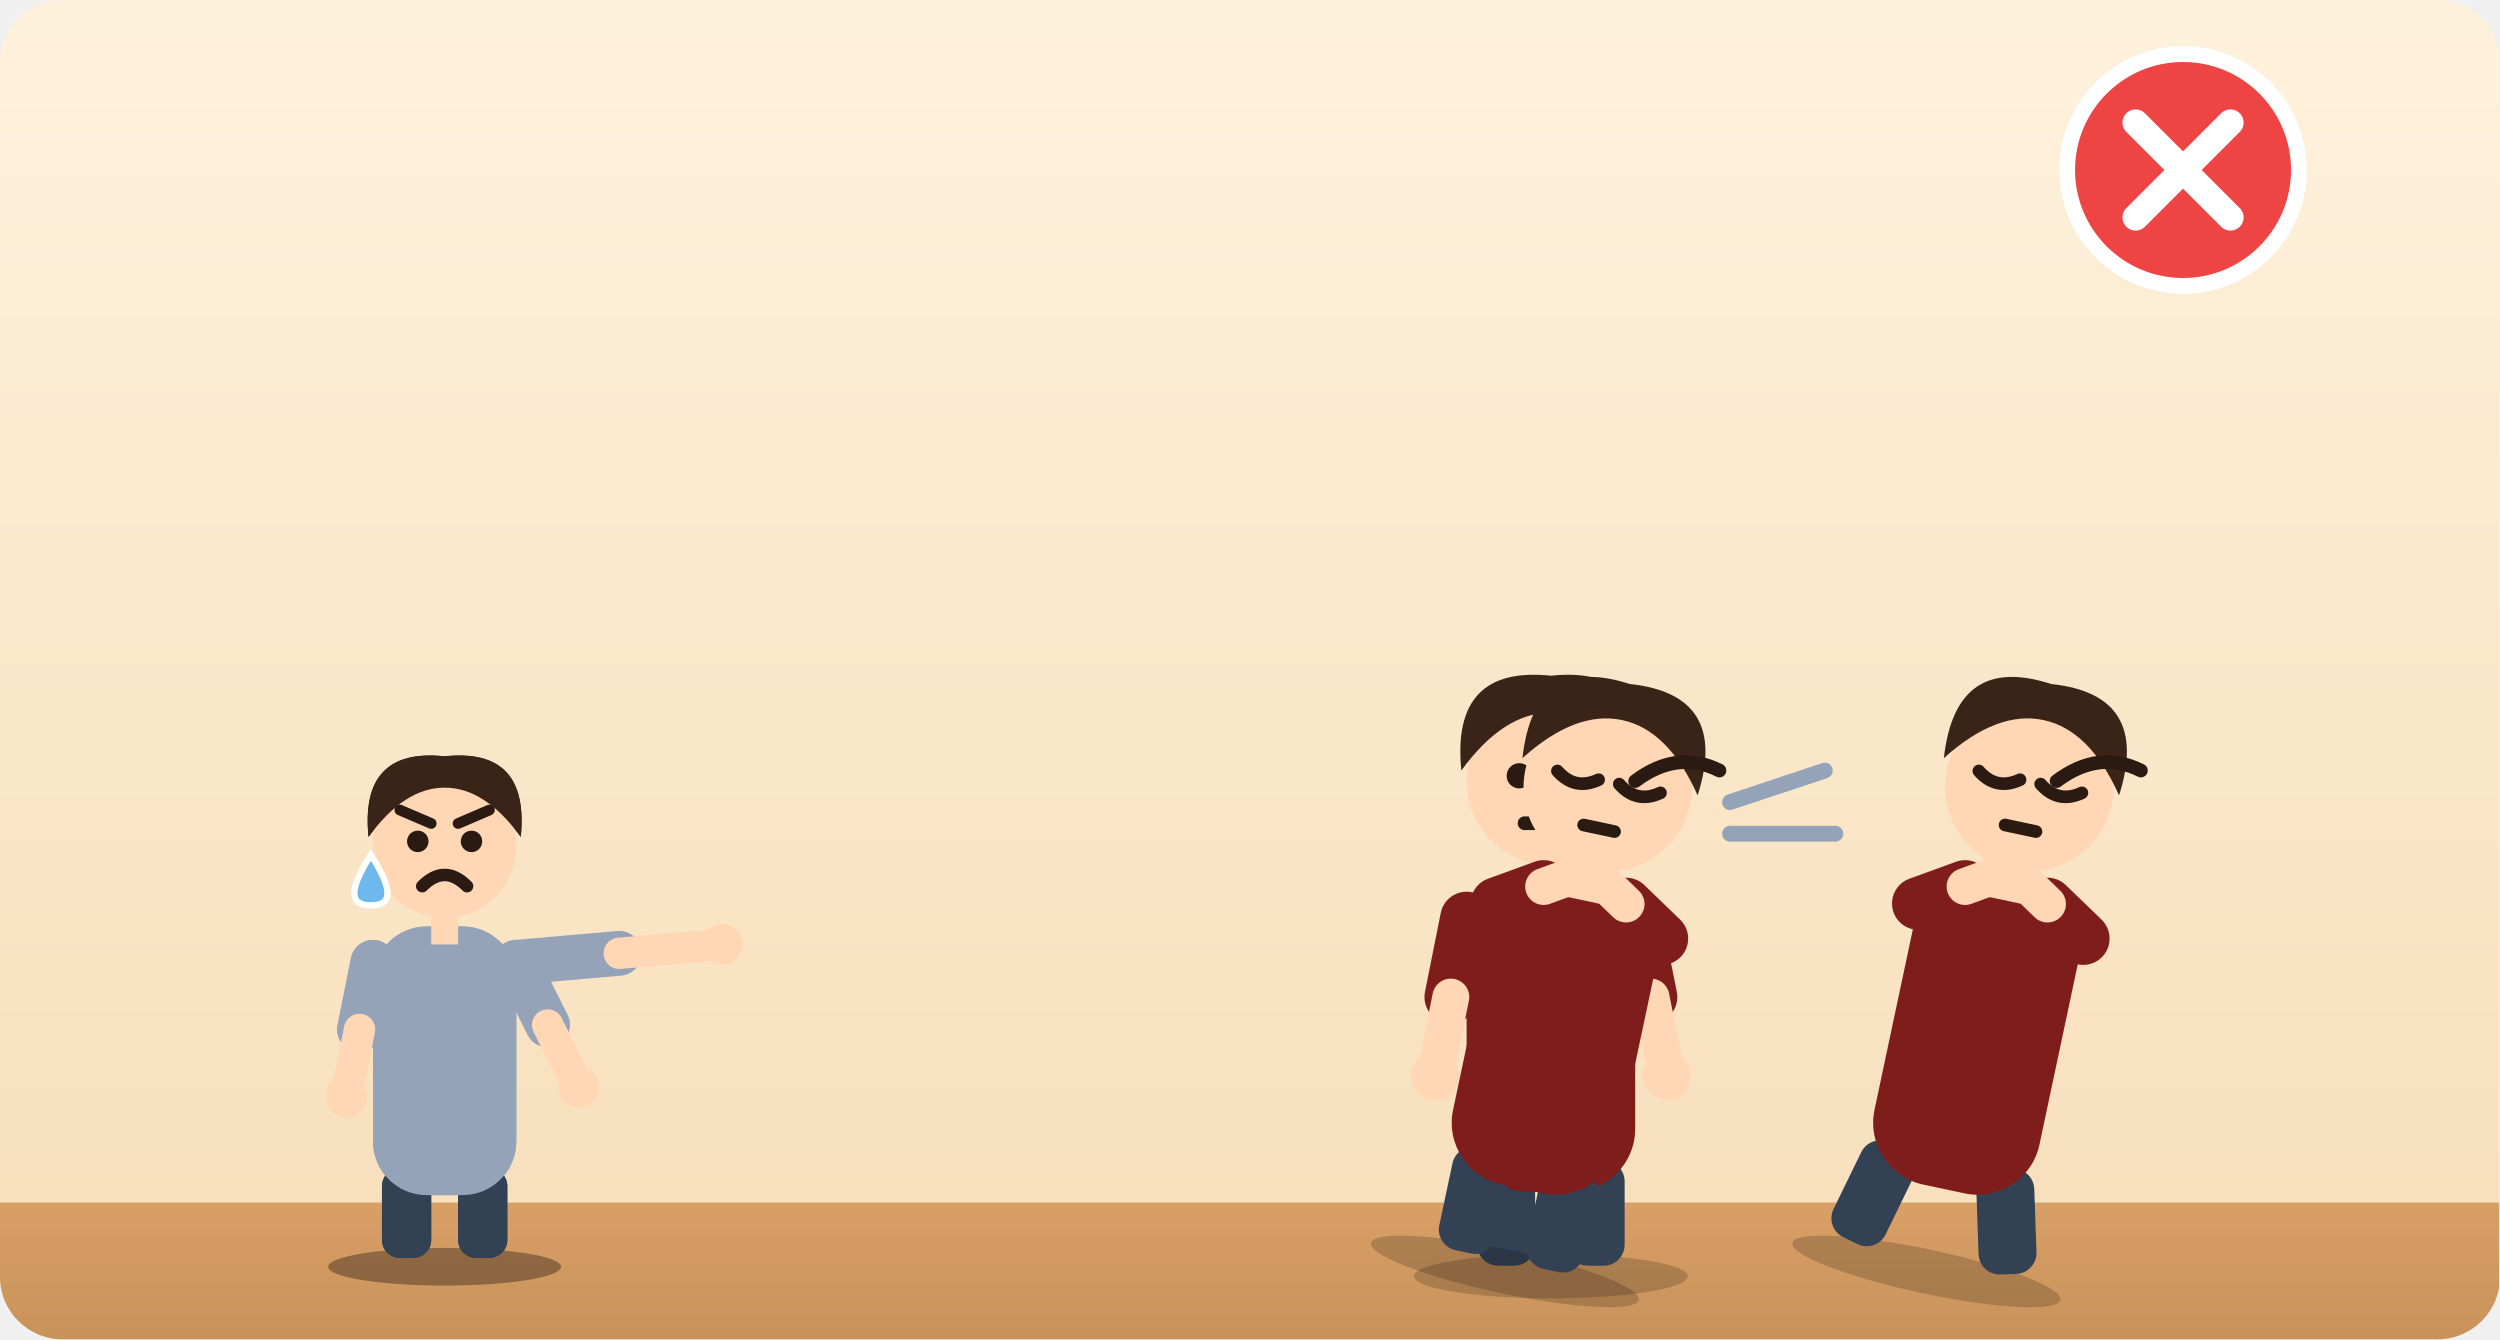
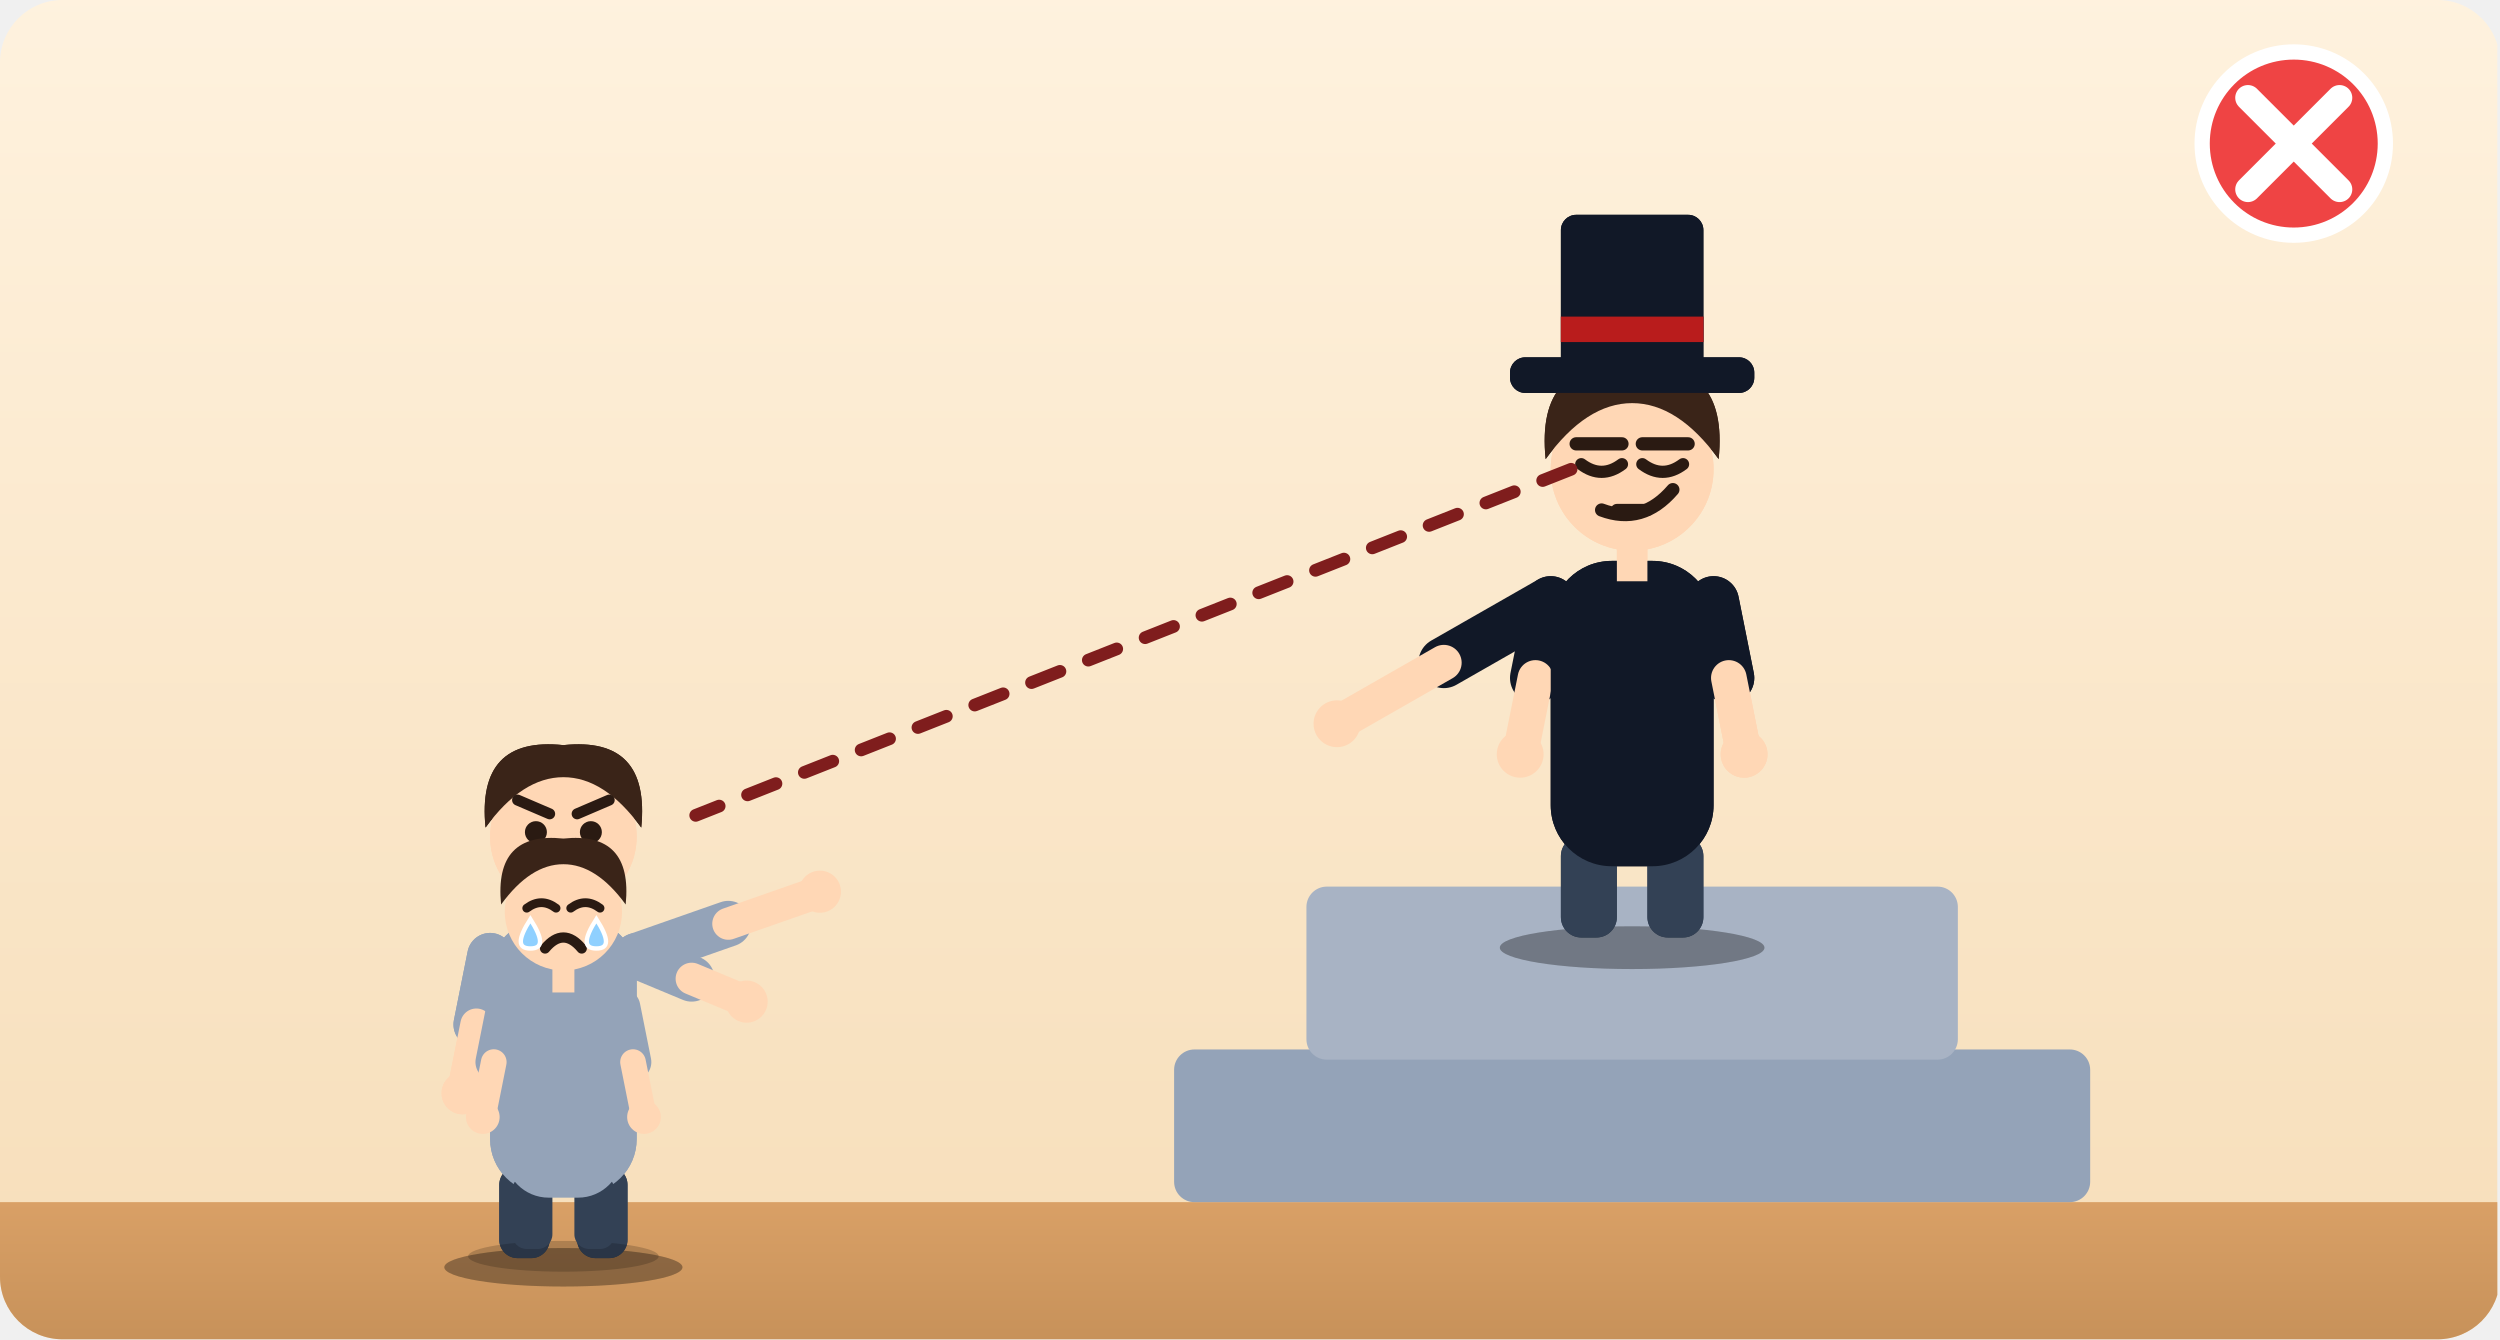
- <svg xmlns="http://www.w3.org/2000/svg" data-n="3" data-t="1" data-c="#7f1d1d" viewBox="0 0 560 300" role="img" aria-label="내민 손을 거들떠보지도 않고 팔짱 낀 채 고개를 쳐들고 가 버리는 경멸">
+ <svg xmlns="http://www.w3.org/2000/svg" data-n="3" data-t="1" data-c="#7f1d1d" viewBox="0 0 560 300" role="img" aria-label="높은 단 위에서 눈을 내리깔고 손가락질하며 깔보는 경멸">
  <defs>
    <clipPath id="contempt_clip">
      <rect width="560" height="300" rx="14" />
    </clipPath>
    <linearGradient id="contempt_sky" x1="0" y1="0" x2="0" y2="1">
      <stop offset="0" stop-color="#fff3e0" />
      <stop offset="1" stop-color="#f6dcb6" />
    </linearGradient>
    <linearGradient id="contempt_gr" x1="0" y1="0" x2="0" y2="1">
      <stop offset="0" stop-color="#d9a066" />
      <stop offset="1" stop-color="#b98650" />
    </linearGradient>
  </defs>
  <g clip-path="url(#contempt_clip)">
-     <g transform="translate(-101 -28) scale(1.18)">
+     <g transform="translate(-79 -18) scale(1.14)">
      <rect width="560" height="300" fill="url(#contempt_sky)" />
      <rect x="0" y="252" width="560" height="48" fill="url(#contempt_gr)" />
-       <g class="vs up" data-s="1" data-e="2">
-         <g transform="translate(170 254) scale(0.85)">
+       <g class="vs up" data-s="1">
+         <rect x="300" y="222" width="180" height="30" rx="4" fill="#94a3b8" />
+         <rect x="326" y="190" width="128" height="34" rx="4" fill="#a8b3c4" />
+       </g>
+       <g class="vs up" data-s="1" data-e="1">
+         <g transform="translate(390 190)">
+           <ellipse cx="0" cy="12" rx="26" ry="4.2" fill="#000" fill-opacity="0.18" />
+           <rect x="-14" y="-10" width="11" height="20" rx="4" fill="#334155" />
+           <rect x="3" y="-10" width="11" height="20" rx="4" fill="#334155" />
+           <rect x="-16" y="-64" width="32" height="60" rx="12" fill="#111827" />
+           <path d="M-16 -56L-19 -41" fill="none" stroke="#111827" stroke-width="10" stroke-linecap="round" stroke-linejoin="round" />
+           <path d="M-19 -41L-22 -26" fill="none" stroke="#ffd7b5" stroke-width="7" stroke-linecap="round" stroke-linejoin="round" />
+           <circle cx="-22" cy="-26" r="4.6" fill="#ffd7b5" />
+           <path d="M16 -56L19 -41" fill="none" stroke="#111827" stroke-width="10" stroke-linecap="round" stroke-linejoin="round" />
+           <path d="M19 -41L22 -26" fill="none" stroke="#ffd7b5" stroke-width="7" stroke-linecap="round" stroke-linejoin="round" />
+           <circle cx="22" cy="-26" r="4.6" fill="#ffd7b5" />
+           <rect x="-3" y="-68" width="6" height="8" fill="#ffd7b5" />
+           <circle cx="0" cy="-82" r="16" fill="#ffd7b5" />
+           <path d="M-17 -84Q-19 -104 0 -102Q19 -104 17 -84Q9 -95 0 -95Q-9 -95 -17 -84Z" fill="#3a2418" />
+           <circle cx="-6" cy="-83" r="2.4" fill="#2a1a12" />
+           <circle cx="6" cy="-83" r="2.4" fill="#2a1a12" />
+           <path d="M-5 -74H5" fill="none" stroke="#2a1a12" stroke-width="2.6" stroke-linecap="round" stroke-linejoin="round" />
+           <rect x="-14" y="-132" width="28" height="32" rx="3" fill="#111827" />
+           <rect x="-24" y="-104" width="48" height="7" rx="3" fill="#111827" />
+           <rect x="-14" y="-112" width="28" height="5" fill="#b91c1c" />
+         </g>
+       </g>
+       <g class="vs up" data-s="1" data-e="1">
+         <g transform="translate(180 254) scale(0.9)">
          <ellipse cx="0" cy="12" rx="26" ry="4.2" fill="#000" fill-opacity="0.18" />
          <rect x="-14" y="-10" width="11" height="20" rx="4" fill="#334155" />
          <rect x="3" y="-10" width="11" height="20" rx="4" fill="#334155" />
          <rect x="-16" y="-64" width="32" height="60" rx="12" fill="#94a3b8" />
          <path d="M-16 -56L-19 -41" fill="none" stroke="#94a3b8" stroke-width="10" stroke-linecap="round" stroke-linejoin="round" />
          <path d="M-19 -41L-22 -26" fill="none" stroke="#ffd7b5" stroke-width="7" stroke-linecap="round" stroke-linejoin="round" />
          <circle cx="-22" cy="-26" r="4.6" fill="#ffd7b5" />
-           <path d="M16 -56L39 -58" fill="none" stroke="#94a3b8" stroke-width="10" stroke-linecap="round" stroke-linejoin="round" />
-           <path d="M39 -58L62 -60" fill="none" stroke="#ffd7b5" stroke-width="7" stroke-linecap="round" stroke-linejoin="round" />
-           <circle cx="62" cy="-60" r="4.6" fill="#ffd7b5" />
+           <path d="M16 -56L36 -63" fill="none" stroke="#94a3b8" stroke-width="10" stroke-linecap="round" stroke-linejoin="round" />
+           <path d="M36 -63L56 -70" fill="none" stroke="#ffd7b5" stroke-width="7" stroke-linecap="round" stroke-linejoin="round" />
+           <circle cx="56" cy="-70" r="4.6" fill="#ffd7b5" />
          <rect x="-3" y="-68" width="6" height="8" fill="#ffd7b5" />
          <circle cx="0" cy="-82" r="16" fill="#ffd7b5" />
          <path d="M-17 -84Q-19 -104 0 -102Q19 -104 17 -84Q9 -95 0 -95Q-9 -95 -17 -84Z" fill="#3a2418" />
          <circle cx="-6" cy="-83" r="2.4" fill="#2a1a12" />
          <circle cx="6" cy="-83" r="2.4" fill="#2a1a12" />
          <path d="M-6 -75Q0 -69 6 -75" fill="none" stroke="#2a1a12" stroke-width="2.8" stroke-linecap="round" stroke-linejoin="round" />
        </g>
      </g>
-       <g class="vs up" data-s="1" data-e="1">
-         <g transform="translate(380 254)">
+       <g class="vs" data-s="2">
+         <g transform="translate(390 190)">
          <ellipse cx="0" cy="12" rx="26" ry="4.2" fill="#000" fill-opacity="0.18" />
          <rect x="-14" y="-10" width="11" height="20" rx="4" fill="#334155" />
          <rect x="3" y="-10" width="11" height="20" rx="4" fill="#334155" />
-           <rect x="-16" y="-64" width="32" height="60" rx="12" fill="#7f1d1d" />
-           <path d="M-16 -56L-19 -41" fill="none" stroke="#7f1d1d" stroke-width="10" stroke-linecap="round" stroke-linejoin="round" />
-           <path d="M-19 -41L-22 -26" fill="none" stroke="#ffd7b5" stroke-width="7" stroke-linecap="round" stroke-linejoin="round" />
-           <circle cx="-22" cy="-26" r="4.6" fill="#ffd7b5" />
-           <path d="M16 -56L19 -41" fill="none" stroke="#7f1d1d" stroke-width="10" stroke-linecap="round" stroke-linejoin="round" />
+           <rect x="-16" y="-64" width="32" height="60" rx="12" fill="#111827" />
+           <path d="M-16 -56L-37 -44" fill="none" stroke="#111827" stroke-width="10" stroke-linecap="round" stroke-linejoin="round" />
+           <path d="M-37 -44L-58 -32" fill="none" stroke="#ffd7b5" stroke-width="7" stroke-linecap="round" stroke-linejoin="round" />
+           <circle cx="-58" cy="-32" r="4.6" fill="#ffd7b5" />
+           <path d="M16 -56L19 -41" fill="none" stroke="#111827" stroke-width="10" stroke-linecap="round" stroke-linejoin="round" />
          <path d="M19 -41L22 -26" fill="none" stroke="#ffd7b5" stroke-width="7" stroke-linecap="round" stroke-linejoin="round" />
          <circle cx="22" cy="-26" r="4.6" fill="#ffd7b5" />
          <rect x="-3" y="-68" width="6" height="8" fill="#ffd7b5" />
          <circle cx="0" cy="-82" r="16" fill="#ffd7b5" />
          <path d="M-17 -84Q-19 -104 0 -102Q19 -104 17 -84Q9 -95 0 -95Q-9 -95 -17 -84Z" fill="#3a2418" />
-           <circle cx="-6" cy="-83" r="2.4" fill="#2a1a12" />
-           <circle cx="6" cy="-83" r="2.4" fill="#2a1a12" />
-           <path d="M-5 -74H5" fill="none" stroke="#2a1a12" stroke-width="2.6" stroke-linecap="round" stroke-linejoin="round" />
+           <path d="M-10 -83Q-6 -80 -2 -83M2 -83Q6 -80 10 -83" fill="none" stroke="#2a1a12" stroke-width="2.4" stroke-linecap="round" stroke-linejoin="round" />
+           <path d="M-3 -74H3" fill="none" stroke="#2a1a12" stroke-width="2.4" stroke-linecap="round" stroke-linejoin="round" />
+           <rect x="-14" y="-132" width="28" height="32" rx="3" fill="#111827" />
+           <rect x="-24" y="-104" width="48" height="7" rx="3" fill="#111827" />
+           <rect x="-14" y="-112" width="28" height="5" fill="#b91c1c" />
        </g>
+         <path d="M379 103H388M392 103H401" fill="none" stroke="#2a1a12" stroke-width="2.6" stroke-linecap="round" stroke-linejoin="round" />
+         <path d="M384 116Q392 119 398 112" fill="none" stroke="#2a1a12" stroke-width="2.6" stroke-linecap="round" stroke-linejoin="round" />
+         <path d="M378 108L206 176" fill="none" stroke="#7f1d1d" stroke-width="2.5" stroke-linecap="round" stroke-linejoin="round" stroke-dasharray="6 6" />
      </g>
      <g class="vs" data-s="2" data-e="2">
-         <g transform="translate(380 254) rotate(12 0 -30)">
-           <ellipse cx="0" cy="12" rx="26" ry="4.2" fill="#000" fill-opacity="0.18" />
-           <rect x="-14" y="-10" width="11" height="20" rx="4" fill="#334155" />
-           <rect x="3" y="-10" width="11" height="20" rx="4" fill="#334155" />
-           <rect x="-16" y="-64" width="32" height="60" rx="12" fill="#7f1d1d" />
-           <path d="M-16 -56L-8 -61" fill="none" stroke="#7f1d1d" stroke-width="10" stroke-linecap="round" stroke-linejoin="round" />
-           <path d="M-8 -61L0 -66" fill="none" stroke="#ffd7b5" stroke-width="7" stroke-linecap="round" stroke-linejoin="round" />
-           <circle cx="0" cy="-66" r="4.6" fill="#ffd7b5" />
-           <path d="M16 -56L8 -61" fill="none" stroke="#7f1d1d" stroke-width="10" stroke-linecap="round" stroke-linejoin="round" />
-           <path d="M8 -61L0 -66" fill="none" stroke="#ffd7b5" stroke-width="7" stroke-linecap="round" stroke-linejoin="round" />
-           <circle cx="0" cy="-66" r="4.6" fill="#ffd7b5" />
-           <rect x="-3" y="-68" width="6" height="8" fill="#ffd7b5" />
-           <circle cx="0" cy="-82" r="16" fill="#ffd7b5" />
-           <path d="M-17 -84Q-19 -104 0 -102Q19 -104 17 -84Q9 -95 0 -95Q-9 -95 -17 -84Z" fill="#3a2418" />
-           <path d="M-10 -83Q-6 -80 -2 -83M2 -83Q6 -80 10 -83" fill="none" stroke="#2a1a12" stroke-width="2.4" stroke-linecap="round" stroke-linejoin="round" />
-           <path d="M-3 -74H3" fill="none" stroke="#2a1a12" stroke-width="2.4" stroke-linecap="round" stroke-linejoin="round" />
-         </g>
-         <path d="M396 172Q404 166 412 170" fill="none" stroke="#2a1a12" stroke-width="2.6" stroke-linecap="round" stroke-linejoin="round" />
-         <path d="M414 176L432 170M414 182L434 182" fill="none" stroke="#94a3b8" stroke-width="3" stroke-linecap="round" stroke-linejoin="round" />
-       </g>
-       <g class="mv" data-s="3" style="--from:translateX(-80px);--d:0.9s;transform-box:fill-box;transform-origin:center">
-         <g class="vs" data-s="3">
-           <g transform="translate(460 254) rotate(12 0 -30)">
-             <ellipse cx="0" cy="12" rx="26" ry="4.2" fill="#000" fill-opacity="0.18" />
-             <rect x="-16" y="-10" width="11" height="20" rx="4" fill="#334155" transform="rotate(14 -10 -10)" />
-             <rect x="5" y="-10" width="11" height="20" rx="4" fill="#334155" transform="rotate(-14 10 -10)" />
-             <rect x="-16" y="-64" width="32" height="60" rx="12" fill="#7f1d1d" />
-             <path d="M-16 -56L-8 -61" fill="none" stroke="#7f1d1d" stroke-width="10" stroke-linecap="round" stroke-linejoin="round" />
-             <path d="M-8 -61L0 -66" fill="none" stroke="#ffd7b5" stroke-width="7" stroke-linecap="round" stroke-linejoin="round" />
-             <circle cx="0" cy="-66" r="4.6" fill="#ffd7b5" />
-             <path d="M16 -56L8 -61" fill="none" stroke="#7f1d1d" stroke-width="10" stroke-linecap="round" stroke-linejoin="round" />
-             <path d="M8 -61L0 -66" fill="none" stroke="#ffd7b5" stroke-width="7" stroke-linecap="round" stroke-linejoin="round" />
-             <circle cx="0" cy="-66" r="4.6" fill="#ffd7b5" />
-             <rect x="-3" y="-68" width="6" height="8" fill="#ffd7b5" />
-             <circle cx="0" cy="-82" r="16" fill="#ffd7b5" />
-             <path d="M-17 -84Q-19 -104 0 -102Q19 -104 17 -84Q9 -95 0 -95Q-9 -95 -17 -84Z" fill="#3a2418" />
-             <path d="M-10 -83Q-6 -80 -2 -83M2 -83Q6 -80 10 -83" fill="none" stroke="#2a1a12" stroke-width="2.4" stroke-linecap="round" stroke-linejoin="round" />
-             <path d="M-3 -74H3" fill="none" stroke="#2a1a12" stroke-width="2.4" stroke-linecap="round" stroke-linejoin="round" />
-           </g>
-           <path d="M476 172Q484 166 492 170" fill="none" stroke="#2a1a12" stroke-width="2.6" stroke-linecap="round" stroke-linejoin="round" />
-         </g>
-       </g>
-       <g class="vs" data-s="3">
-         <g transform="translate(170 254) scale(0.85)">
+         <g transform="translate(180 254) scale(0.9)">
          <ellipse cx="0" cy="12" rx="26" ry="4.2" fill="#000" fill-opacity="0.18" />
          <rect x="-14" y="-10" width="11" height="20" rx="4" fill="#334155" />
          <rect x="3" y="-10" width="11" height="20" rx="4" fill="#334155" />
          <rect x="-16" y="-64" width="32" height="60" rx="12" fill="#94a3b8" />
          <path d="M-16 -56L-19 -41" fill="none" stroke="#94a3b8" stroke-width="10" stroke-linecap="round" stroke-linejoin="round" />
          <path d="M-19 -41L-22 -26" fill="none" stroke="#ffd7b5" stroke-width="7" stroke-linecap="round" stroke-linejoin="round" />
          <circle cx="-22" cy="-26" r="4.6" fill="#ffd7b5" />
-           <path d="M16 -56L23 -42" fill="none" stroke="#94a3b8" stroke-width="10" stroke-linecap="round" stroke-linejoin="round" />
-           <path d="M23 -42L30 -28" fill="none" stroke="#ffd7b5" stroke-width="7" stroke-linecap="round" stroke-linejoin="round" />
-           <circle cx="30" cy="-28" r="4.6" fill="#ffd7b5" />
+           <path d="M16 -56L28 -51" fill="none" stroke="#94a3b8" stroke-width="10" stroke-linecap="round" stroke-linejoin="round" />
+           <path d="M28 -51L40 -46" fill="none" stroke="#ffd7b5" stroke-width="7" stroke-linecap="round" stroke-linejoin="round" />
+           <circle cx="40" cy="-46" r="4.6" fill="#ffd7b5" />
          <rect x="-3" y="-68" width="6" height="8" fill="#ffd7b5" />
          <circle cx="0" cy="-82" r="16" fill="#ffd7b5" />
          <path d="M-17 -84Q-19 -104 0 -102Q19 -104 17 -84Q9 -95 0 -95Q-9 -95 -17 -84Z" fill="#3a2418" />
          <circle cx="-6" cy="-83" r="2.4" fill="#2a1a12" />
          <circle cx="6" cy="-83" r="2.4" fill="#2a1a12" />
          <path d="M-10 -90L-3 -87M10 -90L3 -87" fill="none" stroke="#2a1a12" stroke-width="2.4" stroke-linecap="round" stroke-linejoin="round" />
          <path d="M-5 -73Q0 -78 5 -73" fill="none" stroke="#2a1a12" stroke-width="2.8" stroke-linecap="round" stroke-linejoin="round" />
        </g>
-         <path d="M156 186c-4.2 6.6 -4.2 9.6 0 9.6c4.2 0 4.2 -3 0 -9.6Z" fill="#6fb8ee" stroke="#fff" stroke-width="1.2" />
-         <g transform="translate(500 56)">
-           <circle r="22" fill="#ef4444" stroke="#fff" stroke-width="3" />
+       </g>
+       <g class="vs" data-s="3">
+         <g transform="translate(180 254) scale(0.72)">
+           <ellipse cx="0" cy="12" rx="26" ry="4.2" fill="#000" fill-opacity="0.18" />
+           <rect x="-14" y="-10" width="11" height="20" rx="4" fill="#334155" />
+           <rect x="3" y="-10" width="11" height="20" rx="4" fill="#334155" />
+           <rect x="-16" y="-64" width="32" height="60" rx="12" fill="#94a3b8" />
+           <path d="M-16 -56L-19 -41" fill="none" stroke="#94a3b8" stroke-width="10" stroke-linecap="round" stroke-linejoin="round" />
+           <path d="M-19 -41L-22 -26" fill="none" stroke="#ffd7b5" stroke-width="7" stroke-linecap="round" stroke-linejoin="round" />
+           <circle cx="-22" cy="-26" r="4.6" fill="#ffd7b5" />
+           <path d="M16 -56L19 -41" fill="none" stroke="#94a3b8" stroke-width="10" stroke-linecap="round" stroke-linejoin="round" />
+           <path d="M19 -41L22 -26" fill="none" stroke="#ffd7b5" stroke-width="7" stroke-linecap="round" stroke-linejoin="round" />
+           <circle cx="22" cy="-26" r="4.6" fill="#ffd7b5" />
+           <rect x="-3" y="-68" width="6" height="8" fill="#ffd7b5" />
+           <circle cx="0" cy="-82" r="16" fill="#ffd7b5" />
+           <path d="M-17 -84Q-19 -104 0 -102Q19 -104 17 -84Q9 -95 0 -95Q-9 -95 -17 -84Z" fill="#3a2418" />
+           <path d="M-10 -83Q-6 -86 -2 -83M2 -83Q6 -86 10 -83" fill="none" stroke="#2a1a12" stroke-width="2.4" stroke-linecap="round" stroke-linejoin="round" />
+           <path d="M-5 -72Q0 -78 5 -72" fill="none" stroke="#2a1a12" stroke-width="2.8" stroke-linecap="round" stroke-linejoin="round" />
+           <path d="M-9 -80c-3.5 5.5 -3.5 8 0 8c3.5 0 3.5 -2.5 0 -8Z" fill="#8fd0ff" stroke="#fff" stroke-width="1.2" />
+           <path d="M9 -80c-3.5 5.5 -3.5 8 0 8c3.5 0 3.5 -2.5 0 -8Z" fill="#8fd0ff" stroke="#fff" stroke-width="1.2" />
+         </g>
+         <g transform="translate(520 44)">
+           <circle r="18" fill="#ef4444" stroke="#fff" stroke-width="3" />
          <path d="M-9 -9L9 9M9 -9L-9 9" stroke="#fff" stroke-width="5" stroke-linecap="round" />
        </g>
      </g>
    </g>
  </g>
</svg>
